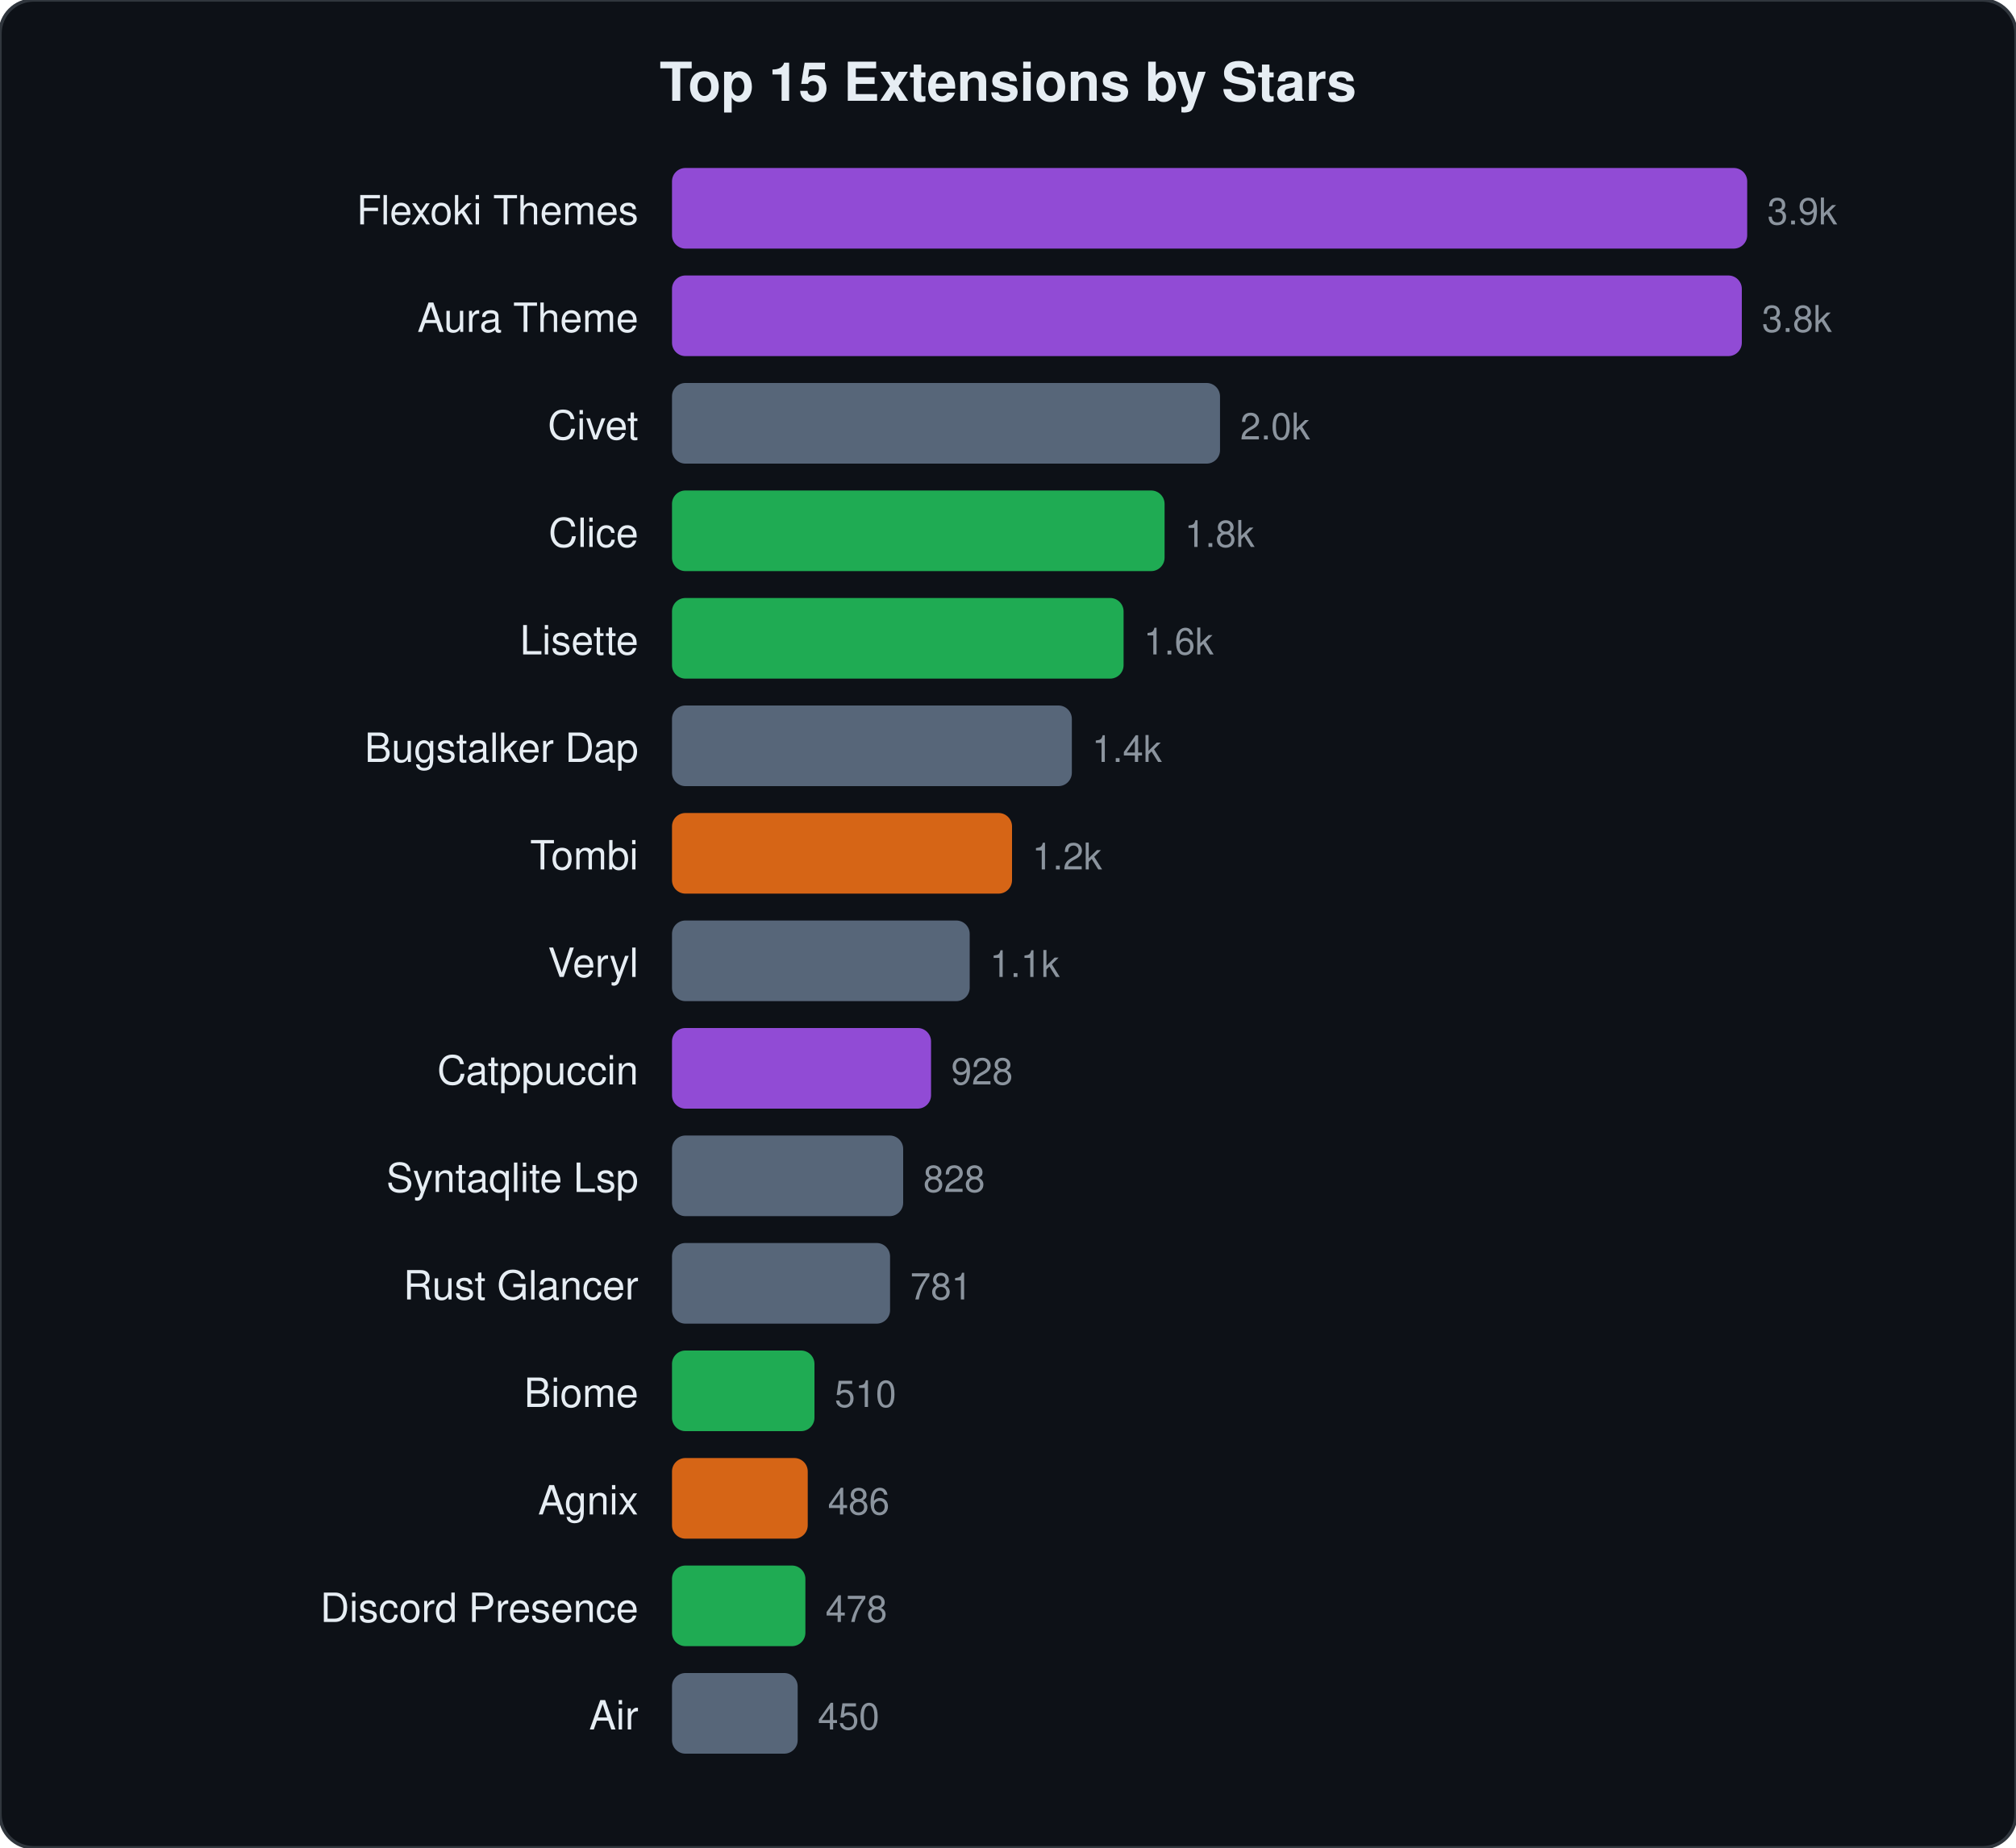
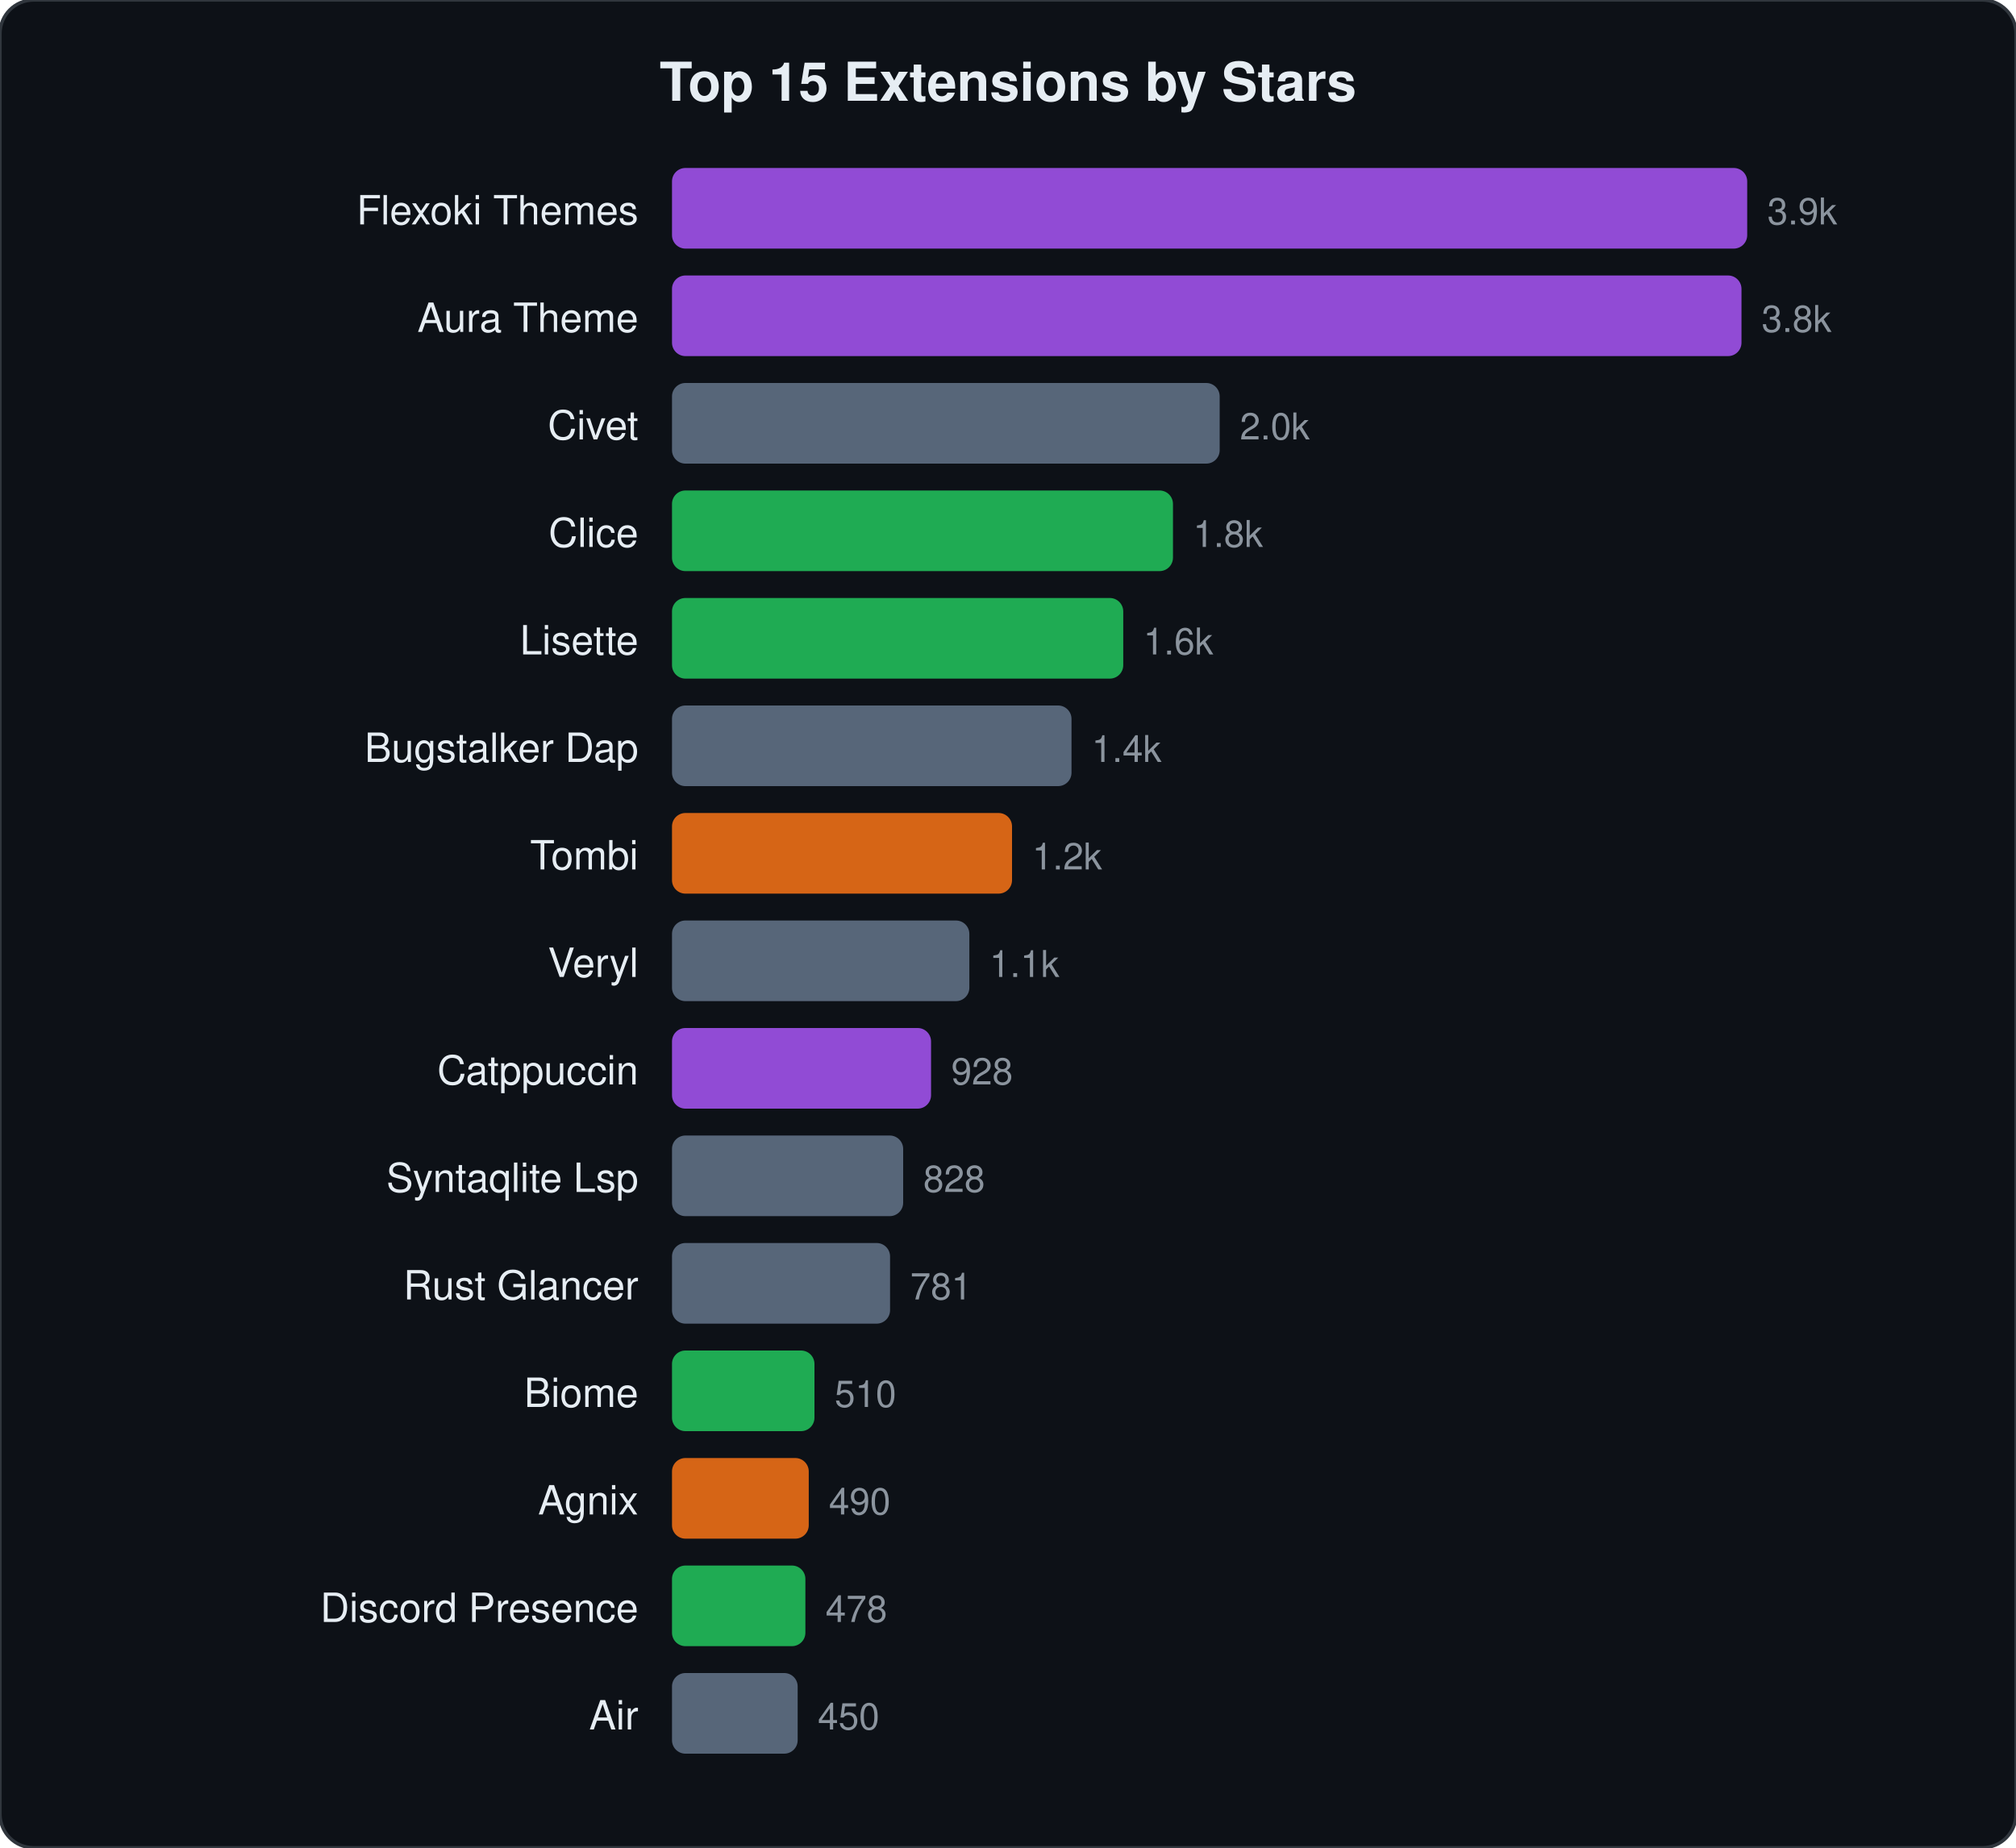
<svg xmlns="http://www.w3.org/2000/svg" viewBox="0 0 600 550" width="600" height="550">
  <style>text{font-family:-apple-system,BlinkMacSystemFont,"Segoe UI",Helvetica,Arial,sans-serif;fill:#e6edf3}.name{font-size:12px}.stars{font-size:11px;fill:#8b949e}.title{font-size:16px;font-weight:600}</style>
  <rect width="600" height="550" rx="10" fill="#0d1117" stroke="#30363d" stroke-width="1" />
  <text x="300" y="30" text-anchor="middle" class="title">Top 15 Extensions by Stars</text>
  <text x="190" y="66.8" text-anchor="end" class="name">Flexoki Themes</text>
  <rect x="200" y="50.0" width="320.0" height="24" rx="4" fill="#a855f7" opacity="0.85" />
  <text x="526.0" y="66.8" class="stars">3.9k</text>
  <text x="190" y="98.8" text-anchor="end" class="name">Aura Theme</text>
-   <rect x="200" y="82.0" width="318.4" height="24" rx="4" fill="#a855f7" opacity="0.85" />
-   <text x="524.4" y="98.8" class="stars">3.8k</text>
+   <rect x="200" y="82.0" width="318.3" height="24" rx="4" fill="#a855f7" opacity="0.85" />
+   <text x="524.3" y="98.8" class="stars">3.8k</text>
  <text x="190" y="130.8" text-anchor="end" class="name">Civet</text>
-   <rect x="200" y="114.0" width="163.1" height="24" rx="4" fill="#64748b" opacity="0.85" />
-   <text x="369.1" y="130.8" class="stars">2.0k</text>
+   <rect x="200" y="114.0" width="163.0" height="24" rx="4" fill="#64748b" opacity="0.85" />
+   <text x="369.0" y="130.8" class="stars">2.0k</text>
  <text x="190" y="162.8" text-anchor="end" class="name">Clice</text>
-   <rect x="200" y="146.0" width="146.6" height="24" rx="4" fill="#22c55e" opacity="0.85" />
-   <text x="352.6" y="162.8" class="stars">1.8k</text>
+   <rect x="200" y="146.0" width="149.1" height="24" rx="4" fill="#22c55e" opacity="0.85" />
+   <text x="355.1" y="162.8" class="stars">1.8k</text>
  <text x="190" y="194.8" text-anchor="end" class="name">Lisette</text>
-   <rect x="200" y="178.0" width="134.4" height="24" rx="4" fill="#22c55e" opacity="0.85" />
-   <text x="340.4" y="194.8" class="stars">1.6k</text>
+   <rect x="200" y="178.0" width="134.3" height="24" rx="4" fill="#22c55e" opacity="0.85" />
+   <text x="340.3" y="194.8" class="stars">1.6k</text>
  <text x="190" y="226.8" text-anchor="end" class="name">Bugstalker Dap</text>
-   <rect x="200" y="210.0" width="119.0" height="24" rx="4" fill="#64748b" opacity="0.85" />
-   <text x="325.0" y="226.8" class="stars">1.4k</text>
+   <rect x="200" y="210.0" width="118.9" height="24" rx="4" fill="#64748b" opacity="0.85" />
+   <text x="324.9" y="226.8" class="stars">1.4k</text>
  <text x="190" y="258.8" text-anchor="end" class="name">Tombi</text>
  <rect x="200" y="242.0" width="101.2" height="24" rx="4" fill="#f97316" opacity="0.85" />
  <text x="307.2" y="258.8" class="stars">1.2k</text>
  <text x="190" y="290.8" text-anchor="end" class="name">Veryl</text>
-   <rect x="200" y="274.0" width="88.6" height="24" rx="4" fill="#64748b" opacity="0.85" />
-   <text x="294.6" y="290.8" class="stars">1.1k</text>
+   <rect x="200" y="274.0" width="88.5" height="24" rx="4" fill="#64748b" opacity="0.85" />
+   <text x="294.5" y="290.8" class="stars">1.1k</text>
  <text x="190" y="322.8" text-anchor="end" class="name">Catppuccin</text>
  <rect x="200" y="306.0" width="77.1" height="24" rx="4" fill="#a855f7" opacity="0.85" />
  <text x="283.1" y="322.8" class="stars">928</text>
  <text x="190" y="354.8" text-anchor="end" class="name">Syntaqlite Lsp</text>
  <rect x="200" y="338.0" width="68.8" height="24" rx="4" fill="#64748b" opacity="0.85" />
  <text x="274.8" y="354.8" class="stars">828</text>
  <text x="190" y="386.8" text-anchor="end" class="name">Rust Glancer</text>
  <rect x="200" y="370.0" width="64.9" height="24" rx="4" fill="#64748b" opacity="0.85" />
  <text x="270.9" y="386.8" class="stars">781</text>
  <text x="190" y="418.8" text-anchor="end" class="name">Biome</text>
  <rect x="200" y="402.0" width="42.4" height="24" rx="4" fill="#22c55e" opacity="0.85" />
  <text x="248.4" y="418.8" class="stars">510</text>
  <text x="190" y="450.8" text-anchor="end" class="name">Agnix</text>
-   <rect x="200" y="434.0" width="40.4" height="24" rx="4" fill="#f97316" opacity="0.85" />
-   <text x="246.4" y="450.8" class="stars">486</text>
+   <rect x="200" y="434.0" width="40.7" height="24" rx="4" fill="#f97316" opacity="0.85" />
+   <text x="246.7" y="450.8" class="stars">490</text>
  <text x="190" y="482.8" text-anchor="end" class="name">Discord Presence</text>
  <rect x="200" y="466.0" width="39.7" height="24" rx="4" fill="#22c55e" opacity="0.85" />
  <text x="245.7" y="482.8" class="stars">478</text>
  <text x="190" y="514.8" text-anchor="end" class="name">Air</text>
  <rect x="200" y="498.0" width="37.4" height="24" rx="4" fill="#64748b" opacity="0.85" />
  <text x="243.4" y="514.8" class="stars">450</text>
</svg>
